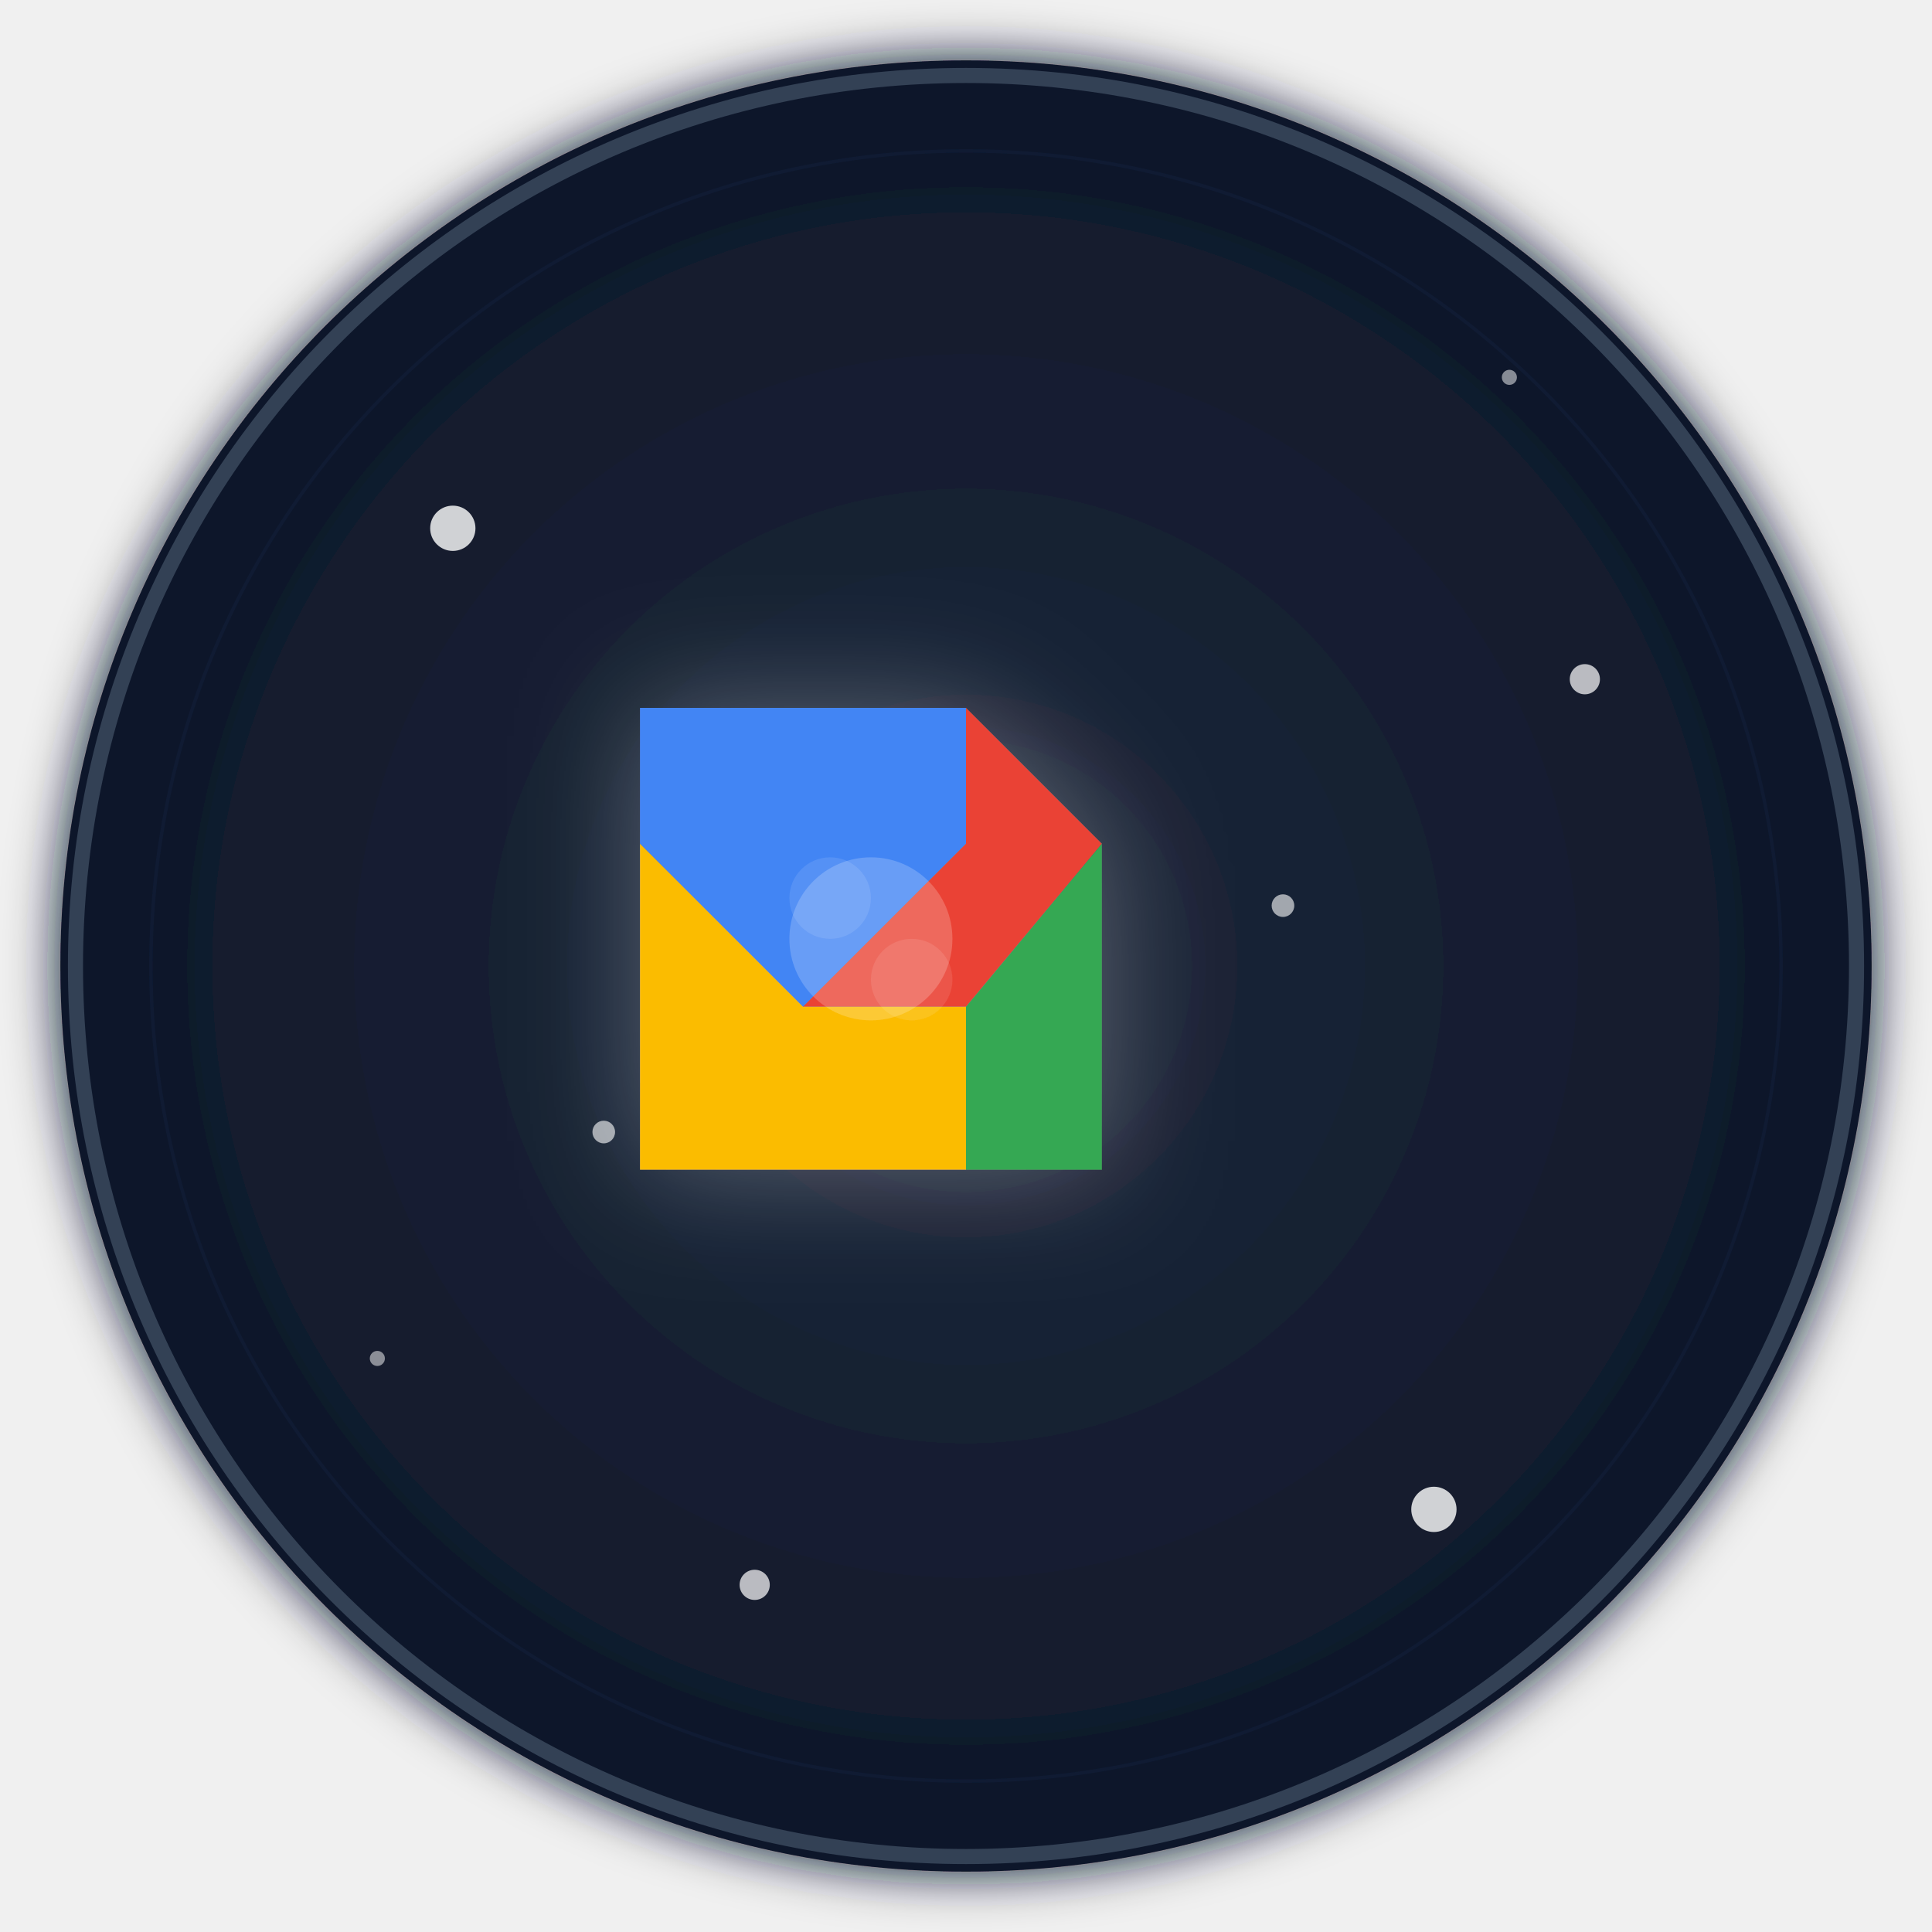
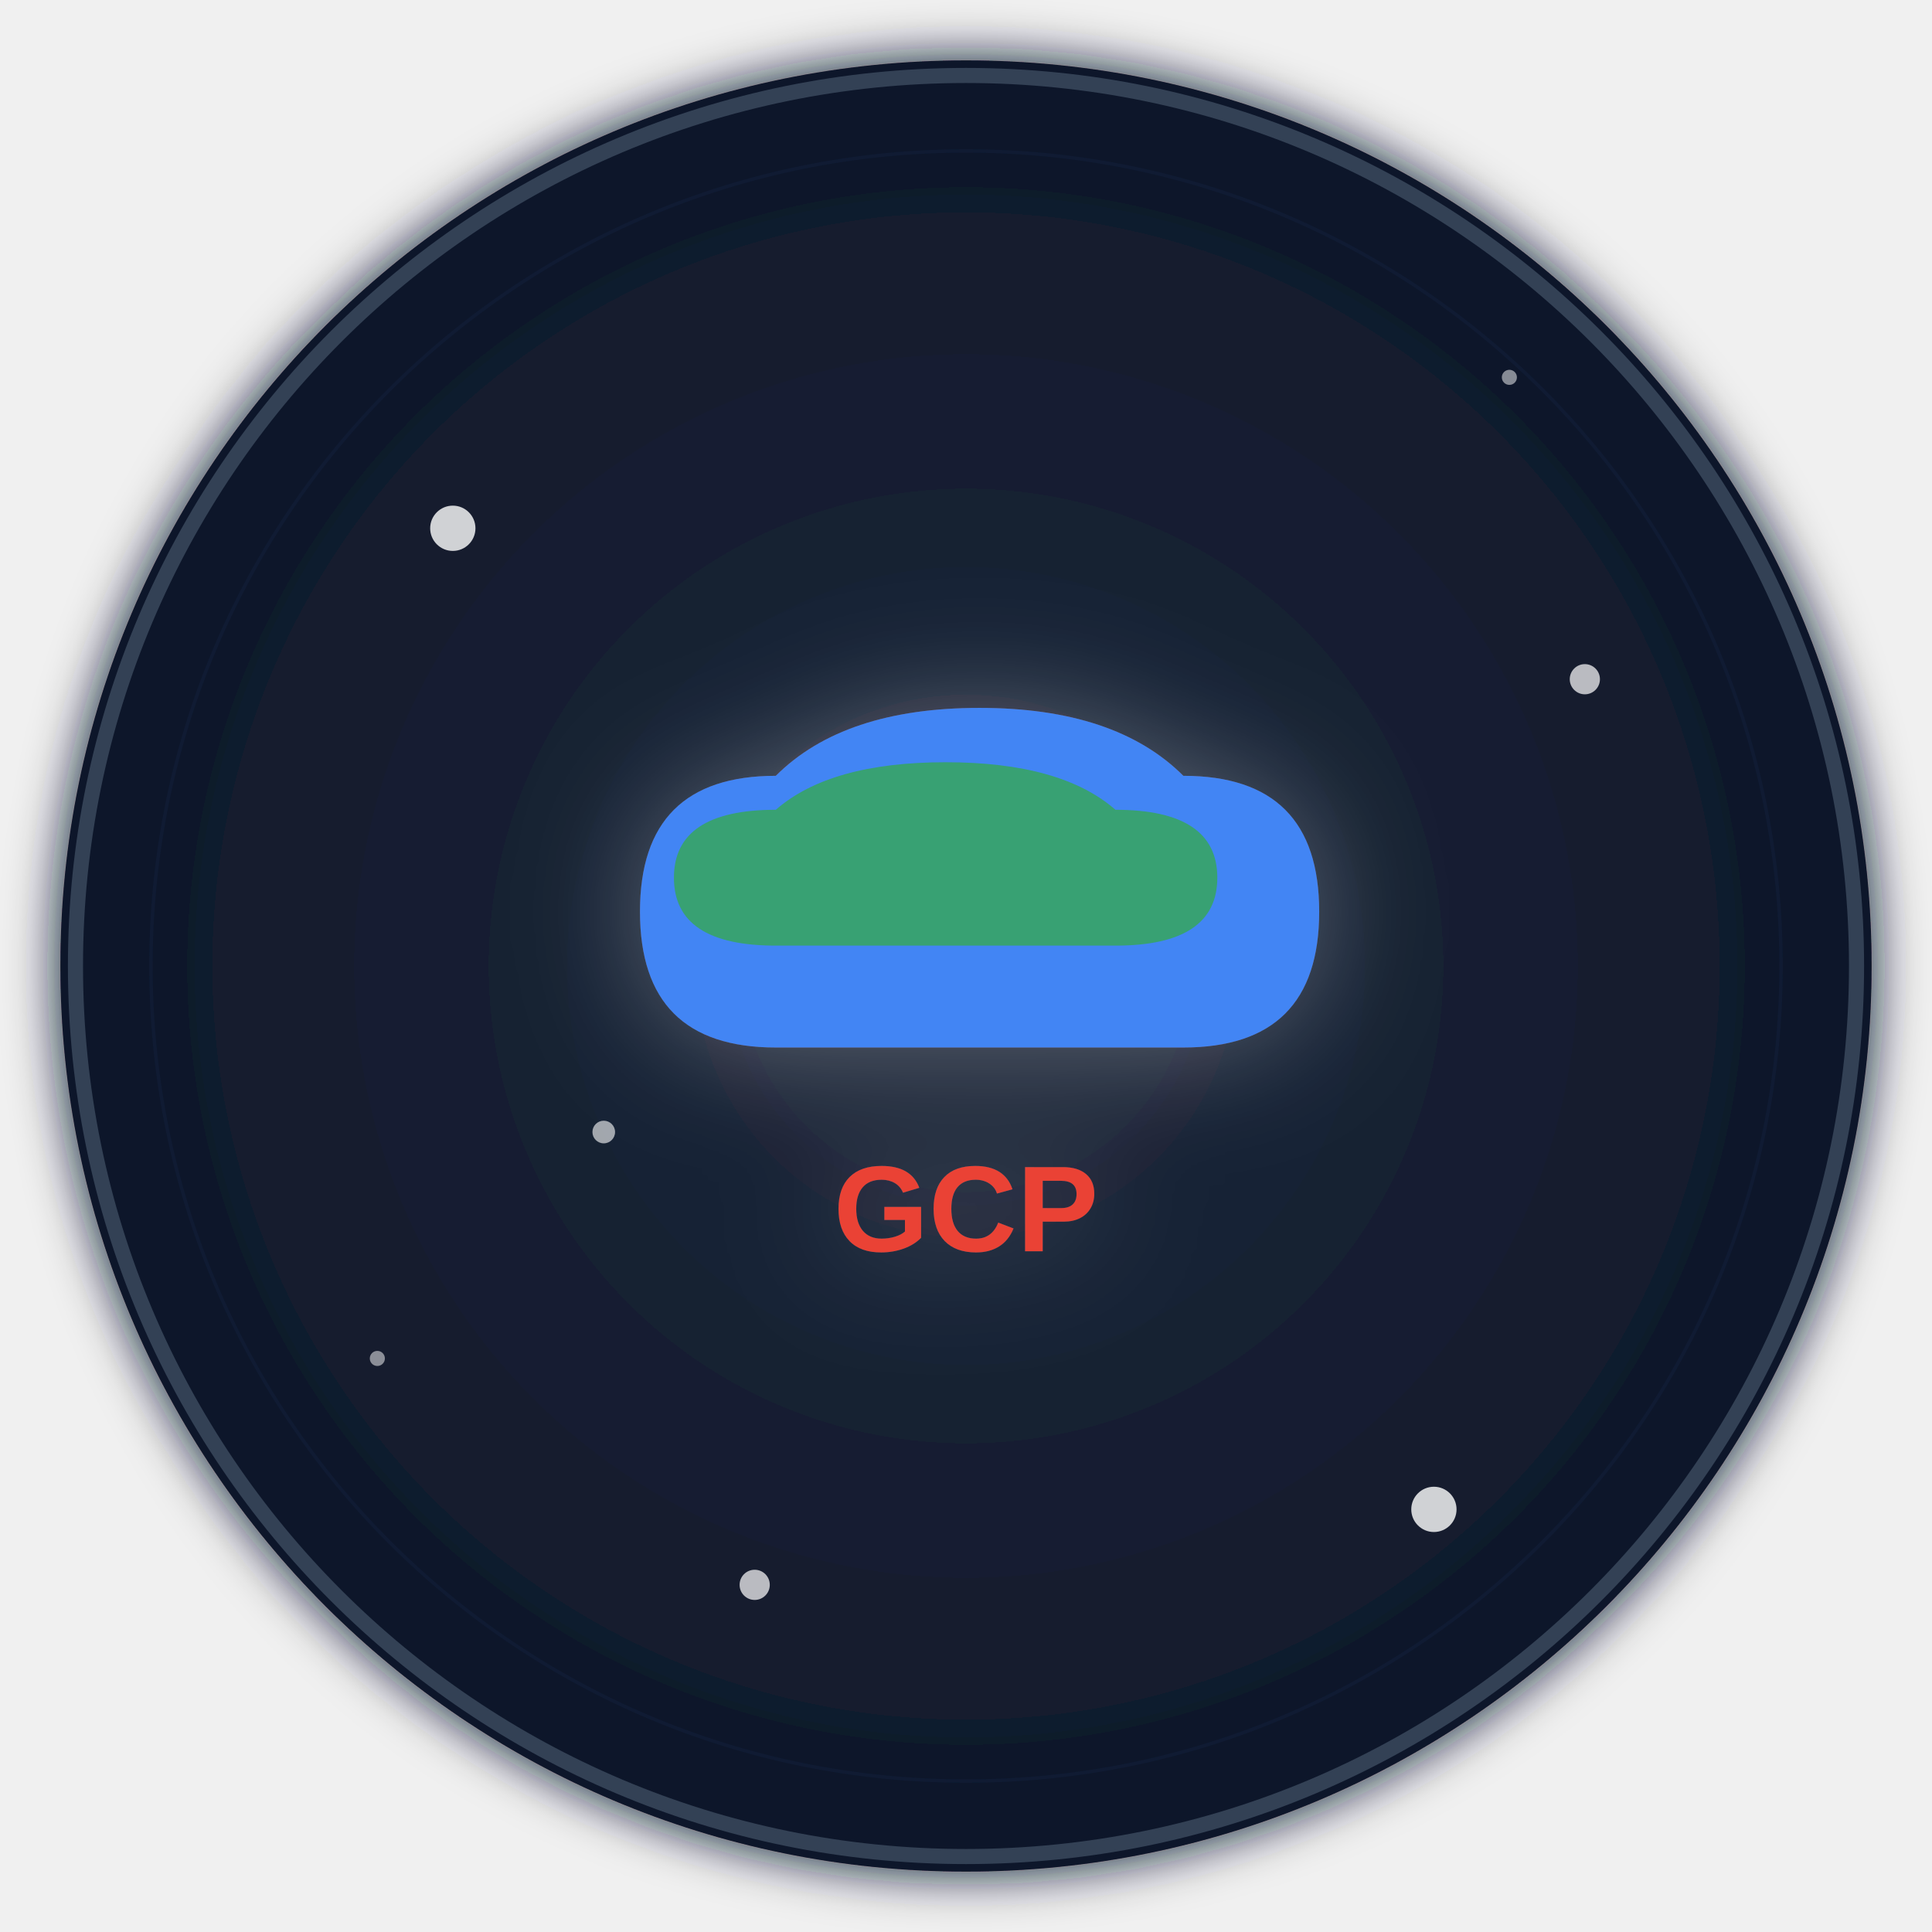
<svg xmlns="http://www.w3.org/2000/svg" width="256" height="256" viewBox="0 0 256 256" fill="none">
  <defs>
    <radialGradient id="grad1" cx="50%" cy="50%" r="50%" fx="50%" fy="50%">
      <stop offset="0%" style="stop-color:#1e293b;stop-opacity:1" />
      <stop offset="100%" style="stop-color:#0f172a;stop-opacity:1" />
    </radialGradient>
    <filter id="glow">
      <feGaussianBlur stdDeviation="3.5" result="coloredBlur" />
      <feMerge>
        <feMergeNode in="coloredBlur" />
        <feMergeNode in="SourceGraphic" />
      </feMerge>
    </filter>
  </defs>
  <circle cx="128" cy="128" r="120" fill="url(#grad1)" filter="url(#glow)" />
  <circle cx="128" cy="128" r="118" fill="transparent" stroke="#334155" stroke-width="2" />
  <circle cx="60" cy="70" r="3" fill="white" opacity="0.8" />
  <circle cx="190" cy="200" r="3" fill="white" opacity="0.8" />
  <circle cx="100" cy="210" r="2" fill="white" opacity="0.7" />
  <circle cx="210" cy="90" r="2" fill="white" opacity="0.7" />
  <circle cx="80" cy="150" r="1.5" fill="white" opacity="0.6" />
  <circle cx="170" cy="120" r="1.5" fill="white" opacity="0.6" />
  <circle cx="50" cy="180" r="1" fill="white" opacity="0.5" />
  <circle cx="200" cy="50" r="1" fill="white" opacity="0.5" />
  <g style="filter: drop-shadow(0 0 8px rgba(255, 255, 255, 0.3));">
    <g transform="translate(128, 128) scale(0.9) translate(-128, -128)">
-       <g>
-         <path d="M80 90 L128 90 L128 110 L104 134 L80 110 Z" fill="#4285F4" />
-         <path d="M128 90 L148 110 L128 134 L104 134 L128 110 Z" fill="#EA4335" />
-         <path d="M104 134 L128 134 L128 158 L80 158 L80 110 Z" fill="#FBBC04" />
-         <path d="M128 134 L148 110 L148 158 L128 158 Z" fill="#34A853" />
-         <circle cx="114" cy="124" r="12" fill="white" opacity="0.2" />
-         <circle cx="108" cy="118" r="6" fill="white" opacity="0.1" />
-         <circle cx="120" cy="130" r="6" fill="white" opacity="0.1" />
-       </g>
+       <path d="M80 120 Q80 100 100 100 Q110 90 130 90 Q150 90 160 100 Q180 100 180 120 Q180 140 160 140 L100 140 Q80 140 80 120 Z" fill="#4285F4" />
+       <path d="M85 115 Q85 105 100 105 Q108 98 125 98 Q142 98 150 105 Q165 105 165 115 Q165 125 150 125 L100 125 Q85 125 85 115 Z" fill="#34A853" opacity="0.8" />
+       <text x="128" y="170" font-family="Arial, sans-serif" font-size="18" font-weight="bold" fill="#EA4335" text-anchor="middle">GCP</text>
      <circle cx="128" cy="128" r="120" fill="none" stroke="#4285F4" stroke-width="0.5" opacity="0.05" />
    </g>
  </g>
</svg>
